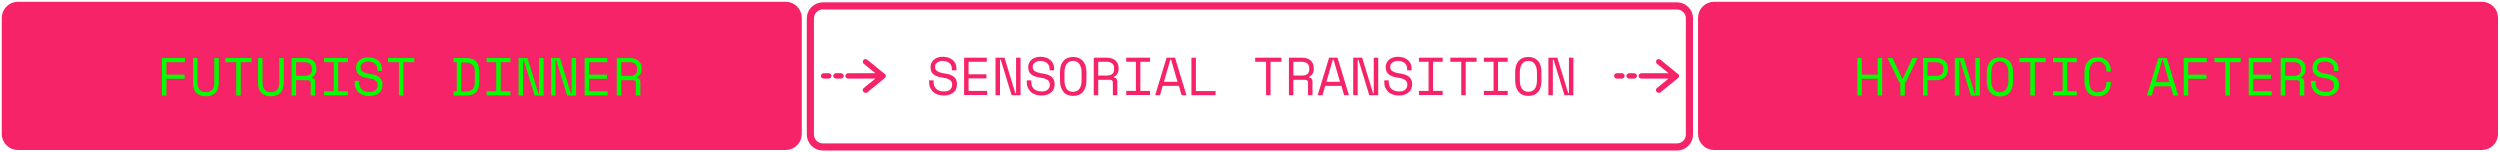
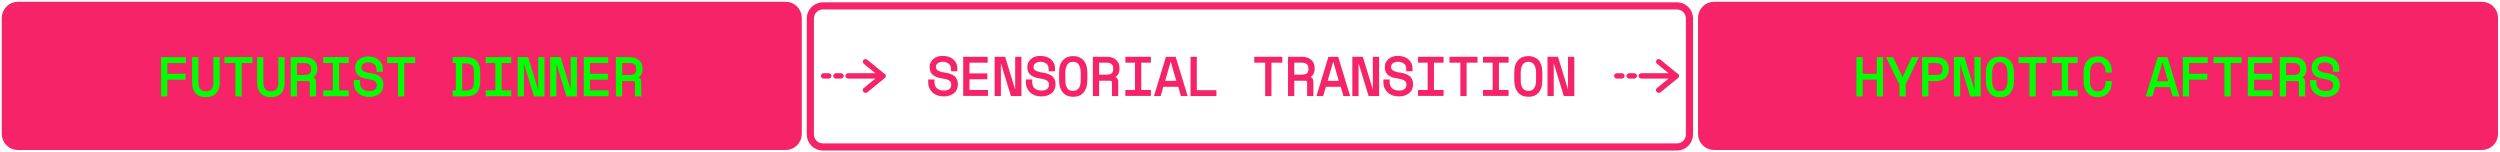
<svg xmlns="http://www.w3.org/2000/svg" id="Layer_1" version="1.1" viewBox="0 0 1400 85">
  <defs>
    <style>
-       .st0 {
+       .st0, .st1, .st2 {
+         stroke: #f72368;
+       }
+ 
+       .st0, .st1, .st2, .st3 {
+         stroke-miterlimit: 10;
+       }
+ 
+       .st0, .st4, .st2 {
+         fill: #f72368;
+       }
+ 
+       .st1 {
        fill: none;
      }

-       .st0, .st1 {
-         stroke: #f72368;
-         stroke-miterlimit: 10;
+       .st1, .st2 {
        stroke-width: 4px;
-       }
- 
-       .st2, .st1 {
-         fill: #f72368;
      }

      .st3 {
        fill: lime;
+         stroke: lime;
      }
    </style>
  </defs>
-   <rect class="st1" x="3" y="3" width="444" height="79" rx="7" ry="7" />
-   <rect class="st0" x="453.8" y="3.3" width="492.3" height="79" rx="7" ry="7" />
-   <rect class="st1" x="952.9" y="3" width="444" height="79" rx="7" ry="7" />
+   <rect class="st2" x="3" y="3" width="444" height="79" rx="7" ry="7" />
+   <rect class="st1" x="453.8" y="3.3" width="492.3" height="79" rx="7" ry="7" />
+   <rect class="st2" x="952.9" y="3" width="444" height="79" rx="7" ry="7" />
  <g>
-     <path class="st2" d="M533,38.3c0-.7-.1-1.3-.4-1.8-.3-.5-.6-.9-1.1-1.3-.5-.3-1-.6-1.6-.8s-1.2-.3-1.9-.3-1.1,0-1.6.2c-.5.1-1,.4-1.4.6-.4.3-.7.6-1,1-.2.4-.4.9-.4,1.4v.2c0,.6.1,1.1.4,1.5.2.4.6.8,1.1,1,.5.3,1.1.5,1.8.7.7.2,1.5.4,2.5.5,2.2.3,3.8,1,4.9,1.9,1,1,1.6,2.2,1.6,3.8v.4c0,.9-.2,1.7-.5,2.5-.3.8-.8,1.4-1.4,1.9-.6.5-1.4,1-2.3,1.3-.9.3-1.9.5-3.1.5s-2.5-.2-3.6-.6c-1-.4-1.9-.9-2.6-1.6-.7-.7-1.2-1.5-1.6-2.4-.4-.9-.5-1.9-.5-3v-.9h2.5v.7c0,1.8.5,3.2,1.5,4.1s2.4,1.4,4.2,1.4,2.7-.3,3.5-1c.8-.7,1.2-1.6,1.2-2.7v-.2c0-1.1-.4-1.9-1.2-2.5-.8-.6-2.1-1-3.9-1.3-1.1-.1-2-.4-2.9-.6-.9-.3-1.6-.7-2.2-1.1-.6-.5-1.1-1-1.4-1.7-.3-.7-.5-1.4-.5-2.3v-.4c0-.8.2-1.6.5-2.2s.8-1.3,1.4-1.8c.6-.5,1.3-.9,2.2-1.2.8-.3,1.8-.4,2.8-.4s2.2.2,3.2.5c.9.3,1.7.8,2.4,1.4.6.6,1.1,1.2,1.5,2,.3.8.5,1.6.5,2.4v1.3h-2.5v-1.1Z" />
-     <path class="st2" d="M539.9,32.3h12.7v2.3h-10.2v7h10v2.3h-10v7h10.4v2.3h-12.9v-21Z" />
-     <path class="st2" d="M568.6,52.2h.4v-19.9h2.5v21h-5l-6.1-19.9h-.4v19.9h-2.5v-21h5l6.1,19.9Z" />
-     <path class="st2" d="M587.7,38.3c0-.7-.1-1.3-.4-1.8-.3-.5-.6-.9-1.1-1.3-.5-.3-1-.6-1.6-.8s-1.2-.3-1.9-.3-1.1,0-1.6.2c-.5.1-1,.4-1.4.6-.4.3-.7.6-1,1-.2.4-.4.9-.4,1.4v.2c0,.6.1,1.1.4,1.5.2.4.6.8,1.1,1,.5.3,1.1.5,1.8.7.7.2,1.5.4,2.5.5,2.2.3,3.8,1,4.9,1.9,1,1,1.6,2.2,1.6,3.8v.4c0,.9-.2,1.7-.5,2.5-.3.8-.8,1.4-1.4,1.9-.6.5-1.4,1-2.3,1.3-.9.3-1.9.5-3.1.5s-2.5-.2-3.6-.6c-1-.4-1.9-.9-2.6-1.6-.7-.7-1.2-1.5-1.6-2.4-.4-.9-.5-1.9-.5-3v-.9h2.5v.7c0,1.8.5,3.2,1.5,4.1s2.4,1.4,4.2,1.4,2.7-.3,3.5-1c.8-.7,1.2-1.6,1.2-2.7v-.2c0-1.1-.4-1.9-1.2-2.5-.8-.6-2.1-1-3.9-1.3-1.1-.1-2-.4-2.9-.6-.9-.3-1.6-.7-2.2-1.1-.6-.5-1.1-1-1.4-1.7-.3-.7-.5-1.4-.5-2.3v-.4c0-.8.2-1.6.5-2.2s.8-1.3,1.4-1.8c.6-.5,1.3-.9,2.2-1.2.8-.3,1.8-.4,2.8-.4s2.2.2,3.2.5c.9.3,1.7.8,2.4,1.4.6.6,1.1,1.2,1.5,2,.3.8.5,1.6.5,2.4v1.3h-2.5v-1.1Z" />
-     <path class="st2" d="M593.6,40.4c0-2.7.6-4.8,2-6.3,1.3-1.5,3.1-2.2,5.4-2.2s4.1.8,5.4,2.2c1.3,1.5,2,3.6,2,6.3v4.7c0,2.8-.7,4.9-2,6.4-1.3,1.5-3.1,2.2-5.4,2.2s-4.1-.7-5.4-2.2c-1.3-1.5-2-3.6-2-6.4v-4.7ZM600.9,51.4c1.6,0,2.8-.6,3.6-1.7.8-1.1,1.2-2.7,1.2-4.8v-4.3c0-1.9-.4-3.5-1.2-4.7-.8-1.2-2-1.8-3.6-1.8s-2.8.6-3.6,1.8c-.8,1.2-1.2,2.7-1.2,4.7v4.3c0,2.1.4,3.6,1.2,4.8s2,1.7,3.6,1.7Z" />
-     <path class="st2" d="M625.7,53.3h-2.5v-7c0-.5-.1-.9-.4-1.2-.2-.3-.7-.4-1.3-.4h-6.5v8.6h-2.5v-21h7.5c1.1,0,2,.2,2.8.5.8.3,1.5.7,2,1.2.5.5.9,1.1,1.2,1.8.3.7.4,1.4.4,2.2v.9c0,.8-.2,1.6-.6,2.3-.4.8-1.1,1.4-2,1.8v.4c.6.1,1.1.3,1.4.7.3.4.5.9.5,1.6v7.6ZM615,42.3h4.7c1.4,0,2.5-.3,3.2-.9.7-.6,1-1.5,1-2.7v-.5c0-1.1-.3-1.9-1-2.6-.7-.6-1.7-1-3.2-1h-4.7v7.7Z" />
-     <path class="st2" d="M630.7,32.3h13.3v2.3h-5.4v16.3h5.4v2.3h-13.3v-2.3h5.4v-16.3h-5.4v-2.3Z" />
-     <path class="st2" d="M660.1,48.1h-9l-1.5,5.2h-2.7l6.4-21h4.7l6.4,21h-2.7l-1.5-5.2ZM655.4,33.4l-3.6,12.4h7.6l-3.6-12.4h-.4Z" />
-     <path class="st2" d="M667.2,32.3h2.5v18.7h11v2.3h-13.5v-21Z" />
-     <path class="st2" d="M702.8,32.3h14.8v2.3h-6.1v18.7h-2.5v-18.7h-6.1v-2.3Z" />
-     <path class="st2" d="M735,53.3h-2.5v-7c0-.5-.1-.9-.4-1.2s-.7-.4-1.3-.4h-6.5v8.6h-2.5v-21h7.5c1.1,0,2,.2,2.8.5.8.3,1.5.7,2,1.2.5.5.9,1.1,1.2,1.8.3.7.4,1.4.4,2.2v.9c0,.8-.2,1.6-.6,2.3-.4.8-1.1,1.4-2,1.8v.4c.6.1,1.1.3,1.4.7.3.4.5.9.5,1.6v7.6ZM724.3,42.3h4.7c1.4,0,2.5-.3,3.2-.9.7-.6,1-1.5,1-2.7v-.5c0-1.1-.3-1.9-1-2.6-.7-.6-1.7-1-3.2-1h-4.7v7.7Z" />
-     <path class="st2" d="M751.1,48.1h-9l-1.5,5.2h-2.7l6.4-21h4.7l6.4,21h-2.7l-1.5-5.2ZM746.4,33.4l-3.6,12.4h7.6l-3.6-12.4h-.4Z" />
-     <path class="st2" d="M768.9,52.2h.4v-19.9h2.5v21h-5l-6.1-19.9h-.4v19.9h-2.5v-21h5l6.1,19.9Z" />
-     <path class="st2" d="M788,38.3c0-.7-.1-1.3-.4-1.8-.3-.5-.6-.9-1.1-1.3-.5-.3-1-.6-1.6-.8s-1.2-.3-1.9-.3-1.1,0-1.7.2c-.5.1-1,.4-1.4.6-.4.3-.7.6-1,1-.2.4-.4.9-.4,1.4v.2c0,.6.1,1.1.4,1.5.2.4.6.8,1.1,1,.5.3,1.1.5,1.8.7.7.2,1.5.4,2.5.5,2.2.3,3.8,1,4.9,1.9,1,1,1.6,2.2,1.6,3.8v.4c0,.9-.2,1.7-.5,2.5-.3.8-.8,1.4-1.4,1.9-.6.5-1.4,1-2.3,1.3-.9.3-1.9.5-3.1.5s-2.5-.2-3.6-.6-1.9-.9-2.6-1.6-1.2-1.5-1.6-2.4c-.4-.9-.5-1.9-.5-3v-.9h2.5v.7c0,1.8.5,3.2,1.5,4.1s2.4,1.4,4.2,1.4,2.7-.3,3.5-1c.8-.7,1.2-1.6,1.2-2.7v-.2c0-1.1-.4-1.9-1.2-2.5-.8-.6-2.1-1-3.9-1.3-1.1-.1-2-.4-2.9-.6-.9-.3-1.6-.7-2.2-1.1-.6-.5-1.1-1-1.4-1.7-.3-.7-.5-1.4-.5-2.3v-.4c0-.8.2-1.6.5-2.2s.8-1.3,1.4-1.8,1.3-.9,2.2-1.2c.8-.3,1.8-.4,2.8-.4s2.2.2,3.2.5c.9.3,1.7.8,2.4,1.4.6.6,1.1,1.2,1.5,2,.3.8.5,1.6.5,2.4v1.3h-2.5v-1.1Z" />
-     <path class="st2" d="M794.6,32.3h13.3v2.3h-5.4v16.3h5.4v2.3h-13.3v-2.3h5.4v-16.3h-5.4v-2.3Z" />
-     <path class="st2" d="M812.1,32.3h14.8v2.3h-6.1v18.7h-2.5v-18.7h-6.1v-2.3Z" />
-     <path class="st2" d="M831,32.3h13.3v2.3h-5.4v16.3h5.4v2.3h-13.3v-2.3h5.4v-16.3h-5.4v-2.3Z" />
-     <path class="st2" d="M848.5,40.4c0-2.7.6-4.8,2-6.3,1.3-1.5,3.1-2.2,5.4-2.2s4.1.8,5.4,2.2c1.3,1.5,1.9,3.6,1.9,6.3v4.7c0,2.8-.6,4.9-1.9,6.4-1.3,1.5-3.1,2.2-5.4,2.2s-4.1-.7-5.4-2.2c-1.3-1.5-2-3.6-2-6.4v-4.7ZM855.9,51.4c1.6,0,2.8-.6,3.6-1.7.8-1.1,1.2-2.7,1.2-4.8v-4.3c0-1.9-.4-3.5-1.2-4.7-.8-1.2-2-1.8-3.6-1.8s-2.8.6-3.6,1.8c-.8,1.2-1.2,2.7-1.2,4.7v4.3c0,2.1.4,3.6,1.2,4.8.8,1.1,2,1.7,3.6,1.7Z" />
-     <path class="st2" d="M878.2,52.2h.4v-19.9h2.5v21h-5l-6.1-19.9h-.4v19.9h-2.5v-21h5l6.1,19.9Z" />
+     <path class="st0" d="M533,38.3c0-.7-.1-1.3-.4-1.8-.3-.5-.6-.9-1.1-1.3-.5-.3-1-.6-1.6-.8s-1.2-.3-1.9-.3-1.1,0-1.6.2c-.5.1-1,.4-1.4.6-.4.3-.7.6-1,1-.2.4-.4.9-.4,1.4v.2c0,.6.1,1.1.4,1.5.2.4.6.8,1.1,1,.5.3,1.1.5,1.8.7.7.2,1.5.4,2.5.5,2.2.3,3.8,1,4.9,1.9,1,1,1.6,2.2,1.6,3.8v.4c0,.9-.2,1.7-.5,2.5-.3.8-.8,1.4-1.4,1.9-.6.5-1.4,1-2.3,1.3-.9.3-1.9.5-3.1.5s-2.5-.2-3.6-.6c-1-.4-1.9-.9-2.6-1.6-.7-.7-1.2-1.5-1.6-2.4-.4-.9-.5-1.9-.5-3v-.9h2.5v.7c0,1.8.5,3.2,1.5,4.1s2.4,1.4,4.2,1.4,2.7-.3,3.5-1c.8-.7,1.2-1.6,1.2-2.7v-.2c0-1.1-.4-1.9-1.2-2.5-.8-.6-2.1-1-3.9-1.3-1.1-.1-2-.4-2.9-.6-.9-.3-1.6-.7-2.2-1.1-.6-.5-1.1-1-1.4-1.7-.3-.7-.5-1.4-.5-2.3v-.4c0-.8.2-1.6.5-2.2s.8-1.3,1.4-1.8c.6-.5,1.3-.9,2.2-1.2.8-.3,1.8-.4,2.8-.4s2.2.2,3.2.5c.9.3,1.7.8,2.4,1.4.6.6,1.1,1.2,1.5,2,.3.8.5,1.6.5,2.4v1.3h-2.5v-1.1Z" />
+     <path class="st0" d="M539.9,32.3h12.7v2.3h-10.2v7h10v2.3h-10v7h10.4v2.3h-12.9v-21Z" />
+     <path class="st0" d="M568.6,52.2h.4v-19.9h2.5v21h-5l-6.1-19.9h-.4v19.9h-2.5v-21h5l6.1,19.9Z" />
+     <path class="st0" d="M587.7,38.3c0-.7-.1-1.3-.4-1.8-.3-.5-.6-.9-1.1-1.3-.5-.3-1-.6-1.6-.8s-1.2-.3-1.9-.3-1.1,0-1.6.2c-.5.1-1,.4-1.4.6-.4.3-.7.6-1,1-.2.4-.4.9-.4,1.4v.2c0,.6.1,1.1.4,1.5.2.4.6.8,1.1,1,.5.3,1.1.5,1.8.7.7.2,1.5.4,2.5.5,2.2.3,3.8,1,4.9,1.9,1,1,1.6,2.2,1.6,3.8v.4c0,.9-.2,1.7-.5,2.5-.3.8-.8,1.4-1.4,1.9-.6.5-1.4,1-2.3,1.3-.9.3-1.9.5-3.1.5s-2.5-.2-3.6-.6c-1-.4-1.9-.9-2.6-1.6-.7-.7-1.2-1.5-1.6-2.4-.4-.9-.5-1.9-.5-3v-.9h2.5v.7c0,1.8.5,3.2,1.5,4.1s2.4,1.4,4.2,1.4,2.7-.3,3.5-1c.8-.7,1.2-1.6,1.2-2.7v-.2c0-1.1-.4-1.9-1.2-2.5-.8-.6-2.1-1-3.9-1.3-1.1-.1-2-.4-2.9-.6-.9-.3-1.6-.7-2.2-1.1-.6-.5-1.1-1-1.4-1.7-.3-.7-.5-1.4-.5-2.3v-.4c0-.8.2-1.6.5-2.2s.8-1.3,1.4-1.8c.6-.5,1.3-.9,2.2-1.2.8-.3,1.8-.4,2.8-.4s2.2.2,3.2.5c.9.3,1.7.8,2.4,1.4.6.6,1.1,1.2,1.5,2,.3.8.5,1.6.5,2.4v1.3h-2.5v-1.1Z" />
+     <path class="st0" d="M593.6,40.4c0-2.7.6-4.8,2-6.3,1.3-1.5,3.1-2.2,5.4-2.2s4.1.8,5.4,2.2c1.3,1.5,2,3.6,2,6.3v4.7c0,2.8-.7,4.9-2,6.4-1.3,1.5-3.1,2.2-5.4,2.2s-4.1-.7-5.4-2.2c-1.3-1.5-2-3.6-2-6.4v-4.7ZM600.9,51.4c1.6,0,2.8-.6,3.6-1.7.8-1.1,1.2-2.7,1.2-4.8v-4.3c0-1.9-.4-3.5-1.2-4.7-.8-1.2-2-1.8-3.6-1.8s-2.8.6-3.6,1.8c-.8,1.2-1.2,2.7-1.2,4.7v4.3c0,2.1.4,3.6,1.2,4.8s2,1.7,3.6,1.7Z" />
+     <path class="st0" d="M625.7,53.3h-2.5v-7c0-.5-.1-.9-.4-1.2-.2-.3-.7-.4-1.3-.4h-6.5v8.6h-2.5v-21h7.5c1.1,0,2,.2,2.8.5.8.3,1.5.7,2,1.2.5.5.9,1.1,1.2,1.8.3.7.4,1.4.4,2.2v.9c0,.8-.2,1.6-.6,2.3-.4.8-1.1,1.4-2,1.8v.4c.6.1,1.1.3,1.4.7.3.4.5.9.5,1.6v7.6ZM615,42.3h4.7c1.4,0,2.5-.3,3.2-.9.7-.6,1-1.5,1-2.7v-.5c0-1.1-.3-1.9-1-2.6-.7-.6-1.7-1-3.2-1h-4.7v7.7Z" />
+     <path class="st0" d="M630.7,32.3h13.3v2.3h-5.4v16.3h5.4v2.3h-13.3v-2.3h5.4v-16.3h-5.4v-2.3Z" />
+     <path class="st0" d="M660.1,48.1h-9l-1.5,5.2h-2.7l6.4-21h4.7l6.4,21h-2.7l-1.5-5.2ZM655.4,33.4l-3.6,12.4h7.6l-3.6-12.4h-.4Z" />
+     <path class="st0" d="M667.2,32.3h2.5v18.7h11v2.3h-13.5v-21Z" />
+     <path class="st0" d="M702.8,32.3h14.8v2.3h-6.1v18.7h-2.5v-18.7h-6.1v-2.3Z" />
+     <path class="st0" d="M735,53.3h-2.5v-7c0-.5-.1-.9-.4-1.2s-.7-.4-1.3-.4h-6.5v8.6h-2.5v-21h7.5c1.1,0,2,.2,2.8.5.8.3,1.5.7,2,1.2.5.5.9,1.1,1.2,1.8.3.7.4,1.4.4,2.2v.9c0,.8-.2,1.6-.6,2.3-.4.8-1.1,1.4-2,1.8v.4c.6.1,1.1.3,1.4.7.3.4.5.9.5,1.6v7.6ZM724.3,42.3h4.7c1.4,0,2.5-.3,3.2-.9.7-.6,1-1.5,1-2.7v-.5c0-1.1-.3-1.9-1-2.6-.7-.6-1.7-1-3.2-1h-4.7v7.7Z" />
+     <path class="st0" d="M751.1,48.1h-9l-1.5,5.2h-2.7l6.4-21h4.7l6.4,21h-2.7l-1.5-5.2ZM746.4,33.4l-3.6,12.4h7.6l-3.6-12.4h-.4Z" />
+     <path class="st0" d="M768.9,52.2h.4v-19.9h2.5v21h-5l-6.1-19.9h-.4v19.9h-2.5v-21h5l6.1,19.9Z" />
+     <path class="st0" d="M788,38.3c0-.7-.1-1.3-.4-1.8-.3-.5-.6-.9-1.1-1.3-.5-.3-1-.6-1.6-.8s-1.2-.3-1.9-.3-1.1,0-1.7.2c-.5.1-1,.4-1.4.6-.4.3-.7.6-1,1-.2.4-.4.9-.4,1.4v.2c0,.6.1,1.1.4,1.5.2.4.6.8,1.1,1,.5.3,1.1.5,1.8.7.7.2,1.5.4,2.5.5,2.2.3,3.8,1,4.9,1.9,1,1,1.6,2.2,1.6,3.8v.4c0,.9-.2,1.7-.5,2.5-.3.8-.8,1.4-1.4,1.9-.6.5-1.4,1-2.3,1.3-.9.3-1.9.5-3.1.5s-2.5-.2-3.6-.6-1.9-.9-2.6-1.6-1.2-1.5-1.6-2.4c-.4-.9-.5-1.9-.5-3v-.9h2.5v.7c0,1.8.5,3.2,1.5,4.1s2.4,1.4,4.2,1.4,2.7-.3,3.5-1c.8-.7,1.2-1.6,1.2-2.7v-.2c0-1.1-.4-1.9-1.2-2.5-.8-.6-2.1-1-3.9-1.3-1.1-.1-2-.4-2.9-.6-.9-.3-1.6-.7-2.2-1.1-.6-.5-1.1-1-1.4-1.7-.3-.7-.5-1.4-.5-2.3v-.4c0-.8.2-1.6.5-2.2s.8-1.3,1.4-1.8,1.3-.9,2.2-1.2c.8-.3,1.8-.4,2.8-.4s2.2.2,3.2.5c.9.3,1.7.8,2.4,1.4.6.6,1.1,1.2,1.5,2,.3.8.5,1.6.5,2.4v1.3h-2.5v-1.1Z" />
+     <path class="st0" d="M794.6,32.3h13.3v2.3h-5.4v16.3h5.4v2.3h-13.3v-2.3h5.4v-16.3h-5.4v-2.3Z" />
+     <path class="st0" d="M812.1,32.3h14.8v2.3h-6.1v18.7h-2.5v-18.7h-6.1v-2.3Z" />
+     <path class="st0" d="M831,32.3h13.3v2.3h-5.4v16.3h5.4v2.3h-13.3v-2.3h5.4v-16.3h-5.4v-2.3Z" />
+     <path class="st0" d="M848.5,40.4c0-2.7.6-4.8,2-6.3,1.3-1.5,3.1-2.2,5.4-2.2s4.1.8,5.4,2.2c1.3,1.5,1.9,3.6,1.9,6.3v4.7c0,2.8-.6,4.9-1.9,6.4-1.3,1.5-3.1,2.2-5.4,2.2s-4.1-.7-5.4-2.2c-1.3-1.5-2-3.6-2-6.4v-4.7ZM855.9,51.4c1.6,0,2.8-.6,3.6-1.7.8-1.1,1.2-2.7,1.2-4.8v-4.3c0-1.9-.4-3.5-1.2-4.7-.8-1.2-2-1.8-3.6-1.8s-2.8.6-3.6,1.8c-.8,1.2-1.2,2.7-1.2,4.7v4.3c0,2.1.4,3.6,1.2,4.8.8,1.1,2,1.7,3.6,1.7Z" />
+     <path class="st0" d="M878.2,52.2h.4v-19.9h2.5v21h-5l-6.1-19.9h-.4v19.9h-2.5v-21h5l6.1,19.9Z" />
  </g>
  <g>
    <path class="st3" d="M1040.1,32.5h2.5v9.3h8.9v-9.3h2.5v21h-2.5v-9.4h-8.9v9.4h-2.5v-21Z" />
    <path class="st3" d="M1064.1,46.1h-.5l-6.6-13.6h2.8l5.4,11.5h.4l5.4-11.5h2.8l-6.6,13.6h-.5v7.4h-2.5v-7.4Z" />
    <path class="st3" d="M1079.4,44.9v8.6h-2.5v-21h7.5c1.1,0,2,.2,2.8.5.8.3,1.5.7,2,1.2.5.5.9,1.1,1.2,1.8.3.7.4,1.4.4,2.2v.9c0,.8-.1,1.5-.4,2.2-.3.7-.7,1.3-1.2,1.8-.5.5-1.2,1-2,1.3-.8.3-1.7.5-2.8.5h-5ZM1079.4,42.5h4.7c2.8,0,4.2-1.2,4.2-3.6v-.5c0-1.1-.3-1.9-1-2.6-.7-.6-1.7-1-3.2-1h-4.7v7.7Z" />
    <path class="st3" d="M1105.8,52.4h.4v-19.9h2.5v21h-5l-6.1-19.9h-.4v19.9h-2.5v-21h5l6.1,19.9Z" />
    <path class="st3" d="M1112.6,40.7c0-2.7.6-4.8,2-6.3,1.3-1.5,3.1-2.2,5.4-2.2s4.1.8,5.4,2.2c1.3,1.5,1.9,3.6,1.9,6.3v4.7c0,2.8-.6,4.9-1.9,6.4-1.3,1.5-3.1,2.2-5.4,2.2s-4.1-.7-5.4-2.2c-1.3-1.5-2-3.6-2-6.4v-4.7ZM1119.9,51.6c1.6,0,2.8-.6,3.6-1.7.8-1.1,1.2-2.7,1.2-4.8v-4.3c0-1.9-.4-3.5-1.2-4.7-.8-1.2-2-1.8-3.6-1.8s-2.8.6-3.6,1.8c-.8,1.2-1.2,2.7-1.2,4.7v4.3c0,2.1.4,3.6,1.2,4.8.8,1.1,2,1.7,3.6,1.7Z" />
    <path class="st3" d="M1130.8,32.5h14.8v2.3h-6.1v18.7h-2.5v-18.7h-6.1v-2.3Z" />
    <path class="st3" d="M1149.7,32.5h13.3v2.3h-5.4v16.3h5.4v2.3h-13.3v-2.3h5.4v-16.3h-5.4v-2.3Z" />
    <path class="st3" d="M1174.7,51.6c.9,0,1.6-.1,2.2-.4.6-.3,1.1-.7,1.5-1.2.4-.5.7-1,.9-1.7.2-.6.3-1.3.3-2v-.4h2.5v.4c0,1.1-.2,2.1-.5,3-.3.9-.8,1.7-1.4,2.4-.6.7-1.4,1.2-2.3,1.6-.9.4-2,.6-3.2.6-2.3,0-4.1-.7-5.4-2.2-1.3-1.5-2-3.6-2-6.4v-4.7c0-2.7.6-4.8,2-6.3,1.3-1.5,3.1-2.2,5.4-2.2s2.3.2,3.2.6c.9.4,1.7.9,2.3,1.6s1.1,1.5,1.4,2.4c.3.9.5,1.9.5,3v.4h-2.5v-.4c0-.7-.1-1.3-.3-2-.2-.6-.5-1.2-.9-1.7-.4-.5-.9-.9-1.5-1.2-.6-.3-1.3-.4-2.2-.4-1.6,0-2.8.6-3.6,1.8-.8,1.2-1.2,2.7-1.2,4.7v4.3c0,2.1.4,3.6,1.2,4.8.8,1.1,2,1.7,3.6,1.7Z" />
    <path class="st3" d="M1215.5,48.3h-9l-1.5,5.2h-2.7l6.4-21h4.7l6.4,21h-2.7l-1.5-5.2ZM1210.8,33.6l-3.6,12.4h7.6l-3.6-12.4h-.4Z" />
    <path class="st3" d="M1222.9,32.5h12.9v2.3h-10.4v7h10.2v2.3h-10.2v9.4h-2.5v-21Z" />
    <path class="st3" d="M1240,32.5h14.8v2.3h-6.1v18.7h-2.5v-18.7h-6.1v-2.3Z" />
    <path class="st3" d="M1259.3,32.5h12.7v2.3h-10.2v7h10v2.3h-10v7h10.4v2.3h-12.9v-21Z" />
    <path class="st3" d="M1290.4,53.5h-2.5v-7c0-.5-.1-.9-.4-1.2s-.7-.4-1.3-.4h-6.5v8.6h-2.5v-21h7.5c1.1,0,2,.2,2.8.5.8.3,1.5.7,2,1.2.5.5.9,1.1,1.2,1.8.3.7.4,1.4.4,2.2v.9c0,.8-.2,1.6-.6,2.3-.4.8-1.1,1.4-2,1.8v.4c.6.1,1.1.3,1.4.7.3.4.5.9.5,1.6v7.6ZM1279.7,42.5h4.7c1.4,0,2.5-.3,3.2-.9.7-.6,1-1.5,1-2.7v-.5c0-1.1-.3-1.9-1-2.6-.7-.6-1.7-1-3.2-1h-4.7v7.7Z" />
    <path class="st3" d="M1307,38.6c0-.7-.1-1.3-.4-1.8-.3-.5-.6-.9-1.1-1.3-.5-.3-1-.6-1.6-.8s-1.2-.3-1.9-.3-1.1,0-1.7.2c-.5.1-1,.4-1.4.6-.4.3-.7.6-1,1-.2.4-.4.9-.4,1.4v.2c0,.6.1,1.1.4,1.5.2.4.6.8,1.1,1,.5.3,1.1.5,1.8.7.7.2,1.5.4,2.5.5,2.2.3,3.8,1,4.9,1.9,1,1,1.6,2.2,1.6,3.8v.4c0,.9-.2,1.7-.5,2.5-.3.8-.8,1.4-1.4,1.9-.6.5-1.4,1-2.3,1.3-.9.3-1.9.5-3.1.5s-2.5-.2-3.6-.6-1.9-.9-2.6-1.6-1.2-1.5-1.6-2.4c-.4-.9-.5-1.9-.5-3v-.9h2.5v.7c0,1.8.5,3.2,1.5,4.1s2.4,1.4,4.2,1.4,2.7-.3,3.5-1c.8-.7,1.2-1.6,1.2-2.7v-.2c0-1.1-.4-1.9-1.2-2.5-.8-.6-2.1-1-3.9-1.3-1.1-.1-2-.4-2.9-.6-.9-.3-1.6-.7-2.2-1.1-.6-.5-1.1-1-1.4-1.7-.3-.7-.5-1.4-.5-2.3v-.4c0-.8.2-1.6.5-2.2s.8-1.3,1.4-1.8,1.3-.9,2.2-1.2c.8-.3,1.8-.4,2.8-.4s2.2.2,3.2.5c.9.3,1.7.8,2.4,1.4.6.6,1.1,1.2,1.5,2,.3.8.5,1.6.5,2.4v1.3h-2.5v-1.1Z" />
  </g>
  <g>
    <path class="st3" d="M90.7,32.5h12.9v2.3h-10.4v7h10.2v2.3h-10.2v9.4h-2.5v-21Z" />
    <path class="st3" d="M110.6,32.5v13.9c0,1.7.4,3,1.2,3.9.8.9,2,1.3,3.5,1.3s2.7-.4,3.5-1.3c.8-.9,1.2-2.2,1.2-3.9v-13.9h2.5v13.9c0,2.4-.6,4.3-1.9,5.6-1.3,1.3-3,1.9-5.3,1.9s-4-.6-5.3-1.9c-1.3-1.3-1.9-3.1-1.9-5.6v-13.9h2.5Z" />
    <path class="st3" d="M126.1,32.5h14.8v2.3h-6.1v18.7h-2.5v-18.7h-6.1v-2.3Z" />
    <path class="st3" d="M147,32.5v13.9c0,1.7.4,3,1.2,3.9.8.9,2,1.3,3.5,1.3s2.7-.4,3.5-1.3c.8-.9,1.2-2.2,1.2-3.9v-13.9h2.5v13.9c0,2.4-.6,4.3-1.9,5.6-1.3,1.3-3,1.9-5.3,1.9s-4-.6-5.3-1.9c-1.3-1.3-1.9-3.1-1.9-5.6v-13.9h2.5Z" />
    <path class="st3" d="M176.5,53.5h-2.5v-7c0-.5-.1-.9-.4-1.2-.2-.3-.7-.4-1.3-.4h-6.5v8.6h-2.5v-21h7.5c1.1,0,2,.2,2.8.5.8.3,1.5.7,2,1.2.5.5.9,1.1,1.2,1.8.3.7.4,1.4.4,2.2v.9c0,.8-.2,1.6-.6,2.3-.4.8-1.1,1.4-2,1.8v.4c.6.1,1.1.3,1.4.7.3.4.5.9.5,1.6v7.6ZM165.8,42.5h4.7c1.4,0,2.5-.3,3.2-.9.7-.6,1-1.5,1-2.7v-.5c0-1.1-.3-1.9-1-2.6-.7-.6-1.7-1-3.2-1h-4.7v7.7Z" />
    <path class="st3" d="M181.5,32.5h13.3v2.3h-5.4v16.3h5.4v2.3h-13.3v-2.3h5.4v-16.3h-5.4v-2.3Z" />
    <path class="st3" d="M211.3,38.6c0-.7-.1-1.3-.4-1.8-.3-.5-.6-.9-1.1-1.3-.5-.3-1-.6-1.6-.8s-1.2-.3-1.9-.3-1.1,0-1.6.2c-.5.1-1,.4-1.4.6-.4.3-.7.6-1,1-.2.4-.4.9-.4,1.4v.2c0,.6.1,1.1.4,1.5.2.4.6.8,1.1,1,.5.3,1.1.5,1.8.7.7.2,1.5.4,2.5.5,2.2.3,3.8,1,4.9,1.9,1,1,1.6,2.2,1.6,3.8v.4c0,.9-.2,1.7-.5,2.5-.3.8-.8,1.4-1.4,1.9-.6.5-1.4,1-2.3,1.3-.9.3-1.9.5-3.1.5s-2.5-.2-3.6-.6c-1-.4-1.9-.9-2.6-1.6-.7-.7-1.2-1.5-1.6-2.4-.4-.9-.5-1.9-.5-3v-.9h2.5v.7c0,1.8.5,3.2,1.5,4.1s2.4,1.4,4.2,1.4,2.7-.3,3.5-1c.8-.7,1.2-1.6,1.2-2.7v-.2c0-1.1-.4-1.9-1.2-2.5-.8-.6-2.1-1-3.9-1.3-1.1-.1-2-.4-2.9-.6-.9-.3-1.6-.7-2.2-1.1-.6-.5-1.1-1-1.4-1.7-.3-.7-.5-1.4-.5-2.3v-.4c0-.8.2-1.6.5-2.2s.8-1.3,1.4-1.8c.6-.5,1.3-.9,2.2-1.2.8-.3,1.8-.4,2.8-.4s2.2.2,3.2.5c.9.3,1.7.8,2.4,1.4.6.6,1.1,1.2,1.5,2,.3.8.5,1.6.5,2.4v1.3h-2.5v-1.1Z" />
    <path class="st3" d="M217.2,32.5h14.8v2.3h-6.1v18.7h-2.5v-18.7h-6.1v-2.3Z" />
    <path class="st3" d="M254,32.5h6.9c2.6,0,4.5.6,5.7,1.9,1.2,1.2,1.8,3.2,1.8,5.9v5.4c0,2.7-.6,4.7-1.8,5.9-1.2,1.2-3.1,1.9-5.7,1.9h-6.9v-2.4h1.8v-16.3h-1.8v-2.3ZM260.5,51.2c.9,0,1.7,0,2.4-.3.7-.2,1.2-.5,1.7-.9.4-.4.8-1,1-1.7s.3-1.6.3-2.7v-5c0-1.1-.1-2-.3-2.7s-.5-1.3-1-1.7c-.4-.4-1-.7-1.7-.9-.7-.2-1.5-.3-2.4-.3h-2.2v16.3h2.2Z" />
    <path class="st3" d="M272.5,32.5h13.3v2.3h-5.4v16.3h5.4v2.3h-13.3v-2.3h5.4v-16.3h-5.4v-2.3Z" />
    <path class="st3" d="M301.5,52.4h.4v-19.9h2.5v21h-5l-6.1-19.9h-.4v19.9h-2.5v-21h5l6.1,19.9Z" />
    <path class="st3" d="M319.7,52.4h.4v-19.9h2.5v21h-5l-6.1-19.9h-.4v19.9h-2.5v-21h5l6.1,19.9Z" />
    <path class="st3" d="M327.4,32.5h12.7v2.3h-10.2v7h10v2.3h-10v7h10.4v2.3h-12.9v-21Z" />
    <path class="st3" d="M358.6,53.5h-2.5v-7c0-.5-.1-.9-.4-1.2-.2-.3-.7-.4-1.3-.4h-6.5v8.6h-2.5v-21h7.5c1.1,0,2,.2,2.8.5.8.3,1.5.7,2,1.2.5.5.9,1.1,1.2,1.8.3.7.4,1.4.4,2.2v.9c0,.8-.2,1.6-.6,2.3-.4.8-1.1,1.4-2,1.8v.4c.6.1,1.1.3,1.4.7.3.4.5.9.5,1.6v7.6ZM347.9,42.5h4.7c1.4,0,2.5-.3,3.2-.9.7-.6,1-1.5,1-2.7v-.5c0-1.1-.3-1.9-1-2.6-.7-.6-1.7-1-3.2-1h-4.7v7.7Z" />
  </g>
  <g>
-     <path class="st2" d="M495.4,41.4l-9.8-8c-.7-.5-1.6-.4-2.1.2-.5.7-.4,1.6.2,2.1l6.5,5.3h-15.3c-.8,0-1.5.7-1.5,1.5s.7,1.5,1.5,1.5h15.3l-6.5,5.3c-.7.5-.8,1.5-.2,2.1.3.4.7.6,1.2.6s.7-.1,1-.3l9.8-8c.4-.3.6-.7.6-1.2s-.2-.9-.6-1.2Z" />
-     <path class="st2" d="M471,41h-2.9c-.8,0-1.5.7-1.5,1.5s.7,1.5,1.5,1.5h2.9c.8,0,1.5-.7,1.5-1.5s-.7-1.5-1.5-1.5Z" />
-     <path class="st2" d="M464.1,41h-2.9c-.8,0-1.5.7-1.5,1.5s.7,1.5,1.5,1.5h2.9c.8,0,1.5-.7,1.5-1.5s-.7-1.5-1.5-1.5Z" />
+     <path class="st4" d="M495.4,41.4l-9.8-8c-.7-.5-1.6-.4-2.1.2-.5.7-.4,1.6.2,2.1l6.5,5.3h-15.3c-.8,0-1.5.7-1.5,1.5s.7,1.5,1.5,1.5h15.3l-6.5,5.3c-.7.5-.8,1.5-.2,2.1.3.4.7.6,1.2.6s.7-.1,1-.3l9.8-8c.4-.3.6-.7.6-1.2s-.2-.9-.6-1.2Z" />
+     <path class="st4" d="M471,41h-2.9c-.8,0-1.5.7-1.5,1.5s.7,1.5,1.5,1.5h2.9c.8,0,1.5-.7,1.5-1.5s-.7-1.5-1.5-1.5Z" />
+     <path class="st4" d="M464.1,41h-2.9c-.8,0-1.5.7-1.5,1.5s.7,1.5,1.5,1.5h2.9c.8,0,1.5-.7,1.5-1.5s-.7-1.5-1.5-1.5Z" />
  </g>
  <g>
-     <path class="st2" d="M939.6,41.4l-9.8-8c-.7-.5-1.6-.4-2.1.2-.5.7-.4,1.6.2,2.1l6.5,5.3h-15.3c-.8,0-1.5.7-1.5,1.5s.7,1.5,1.5,1.5h15.3l-6.5,5.3c-.7.5-.8,1.5-.2,2.1.3.4.7.6,1.2.6s.7-.1,1-.3l9.8-8c.4-.3.6-.7.6-1.2s-.2-.9-.6-1.2Z" />
-     <path class="st2" d="M915.2,41h-2.9c-.8,0-1.5.7-1.5,1.5s.7,1.5,1.5,1.5h2.9c.8,0,1.5-.7,1.5-1.5s-.7-1.5-1.5-1.5Z" />
-     <path class="st2" d="M908.3,41h-2.9c-.8,0-1.5.7-1.5,1.5s.7,1.5,1.5,1.5h2.9c.8,0,1.5-.7,1.5-1.5s-.7-1.5-1.5-1.5Z" />
+     <path class="st4" d="M939.6,41.4l-9.8-8c-.7-.5-1.6-.4-2.1.2-.5.7-.4,1.6.2,2.1l6.5,5.3h-15.3c-.8,0-1.5.7-1.5,1.5s.7,1.5,1.5,1.5h15.3l-6.5,5.3c-.7.5-.8,1.5-.2,2.1.3.4.7.6,1.2.6s.7-.1,1-.3l9.8-8c.4-.3.6-.7.6-1.2s-.2-.9-.6-1.2Z" />
+     <path class="st4" d="M915.2,41h-2.9c-.8,0-1.5.7-1.5,1.5s.7,1.5,1.5,1.5h2.9c.8,0,1.5-.7,1.5-1.5s-.7-1.5-1.5-1.5Z" />
+     <path class="st4" d="M908.3,41h-2.9c-.8,0-1.5.7-1.5,1.5s.7,1.5,1.5,1.5h2.9c.8,0,1.5-.7,1.5-1.5s-.7-1.5-1.5-1.5Z" />
  </g>
</svg>
